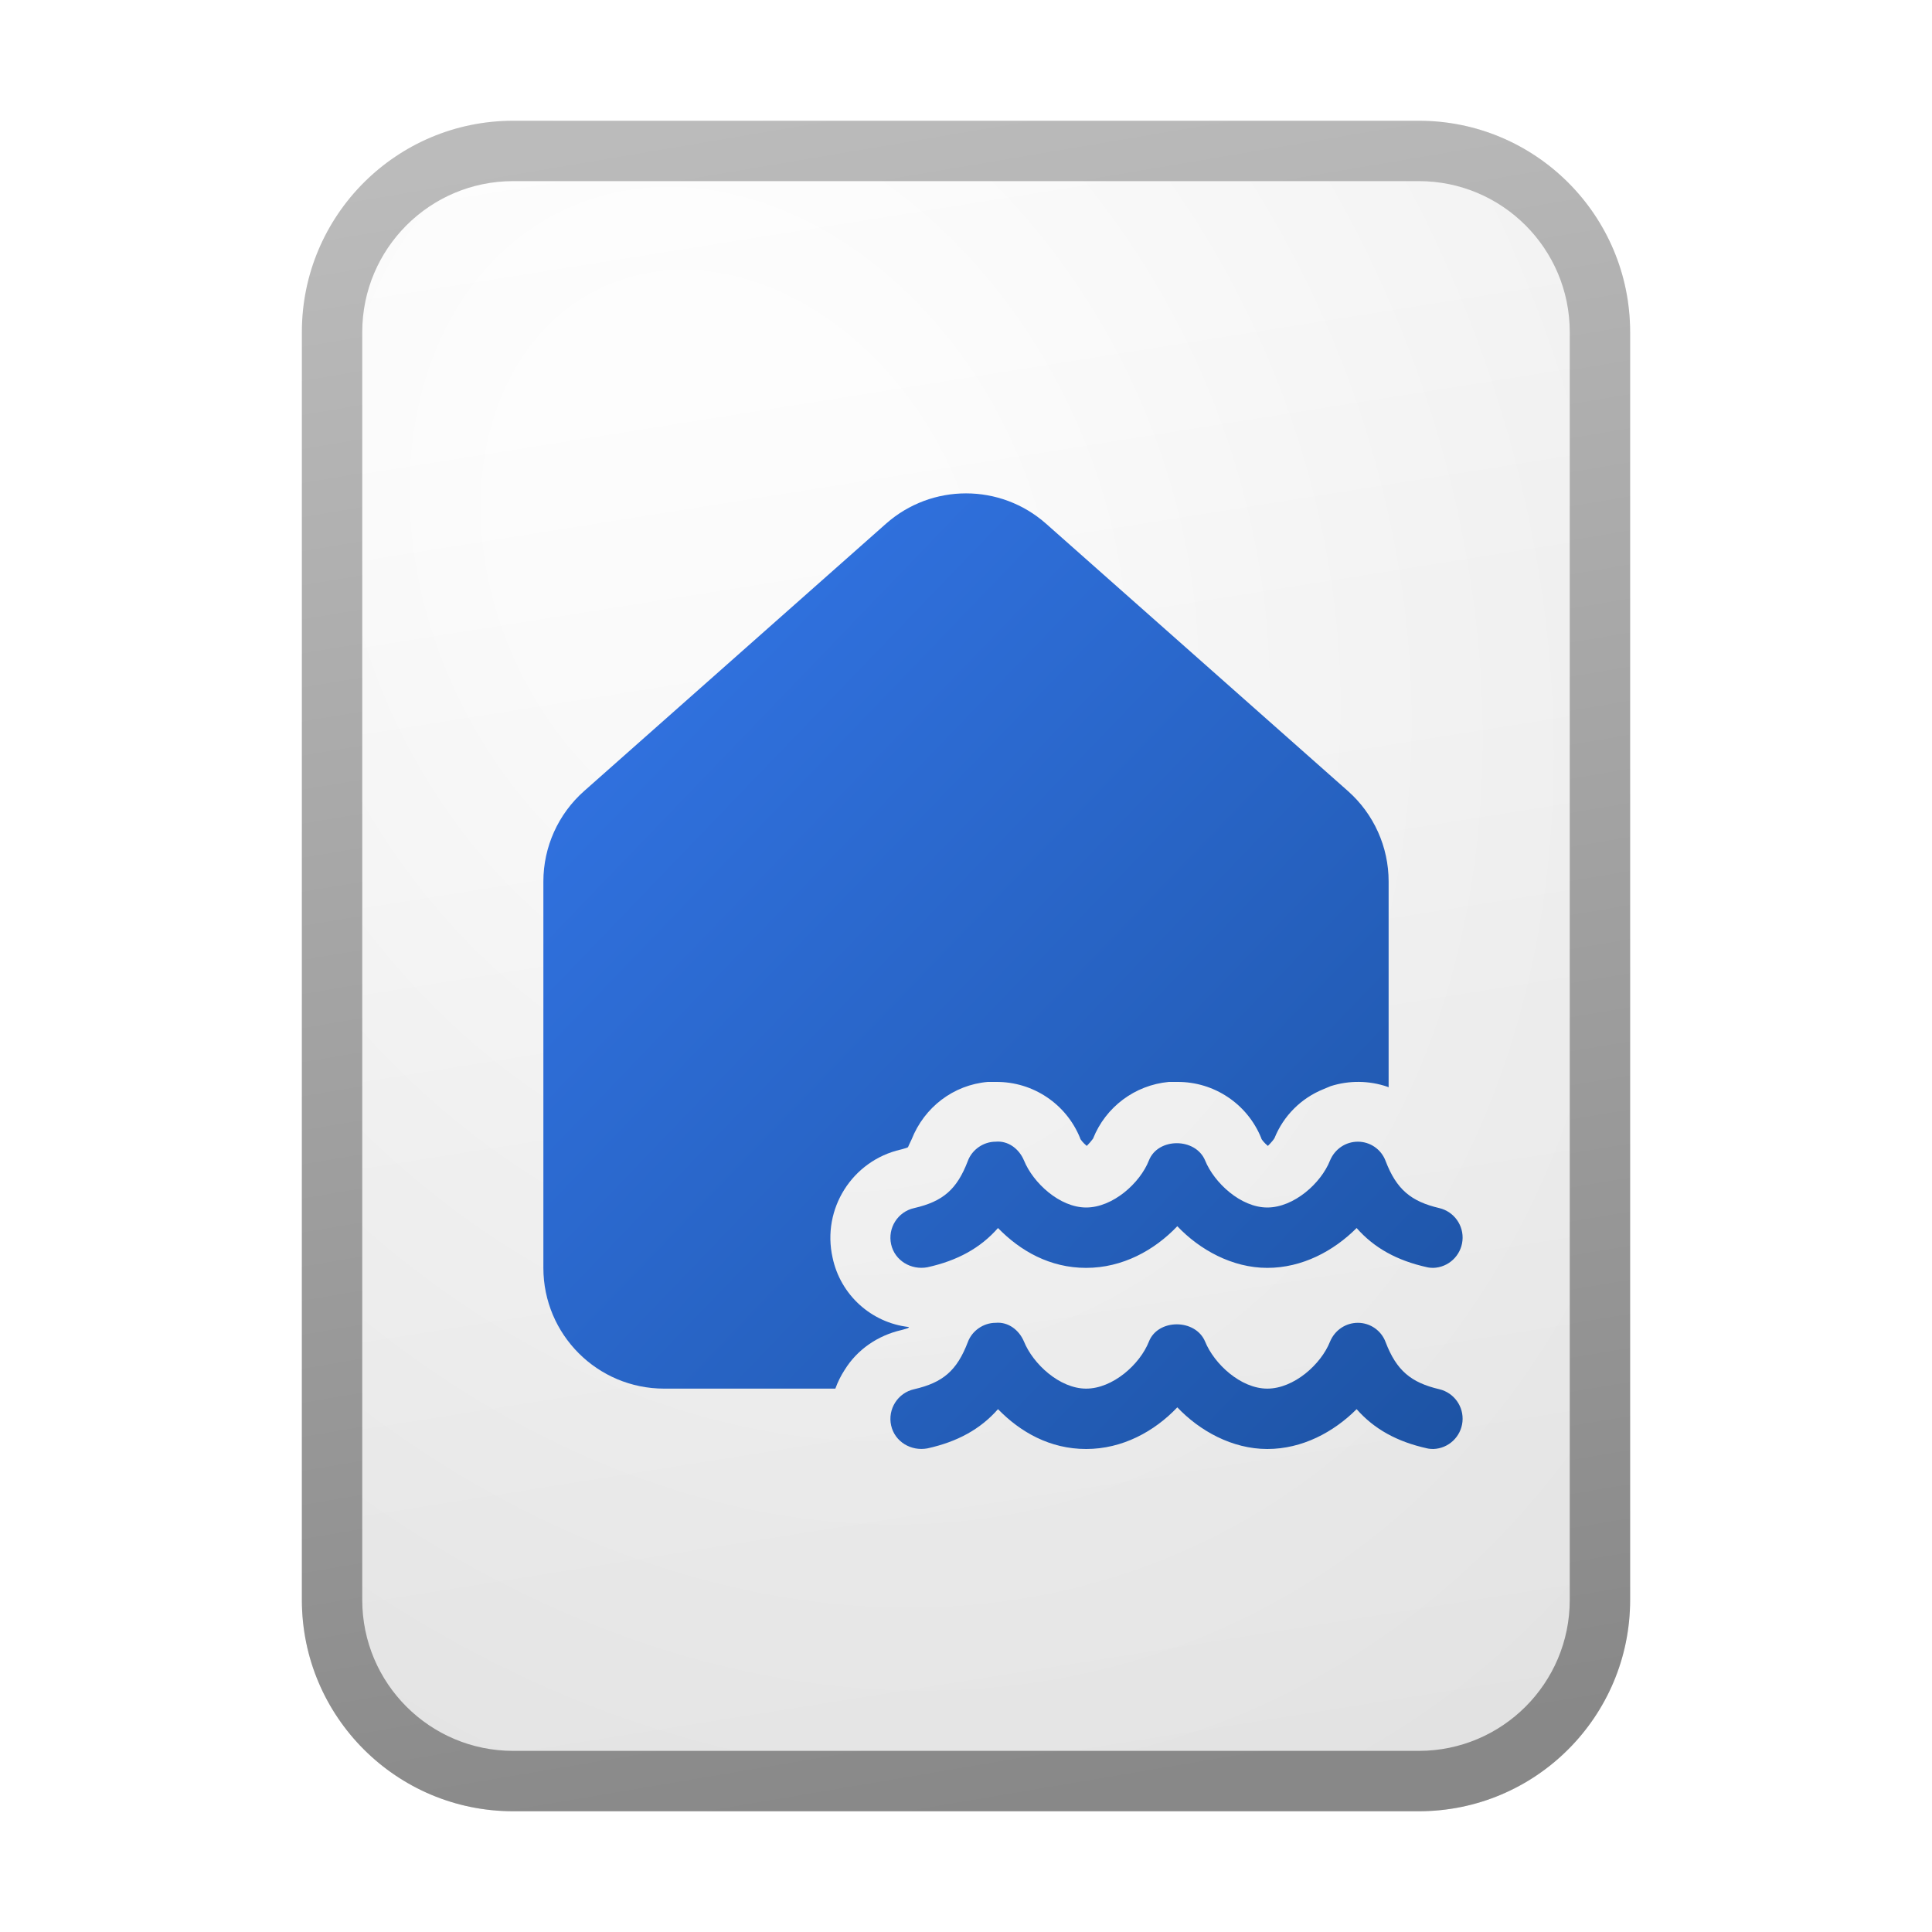
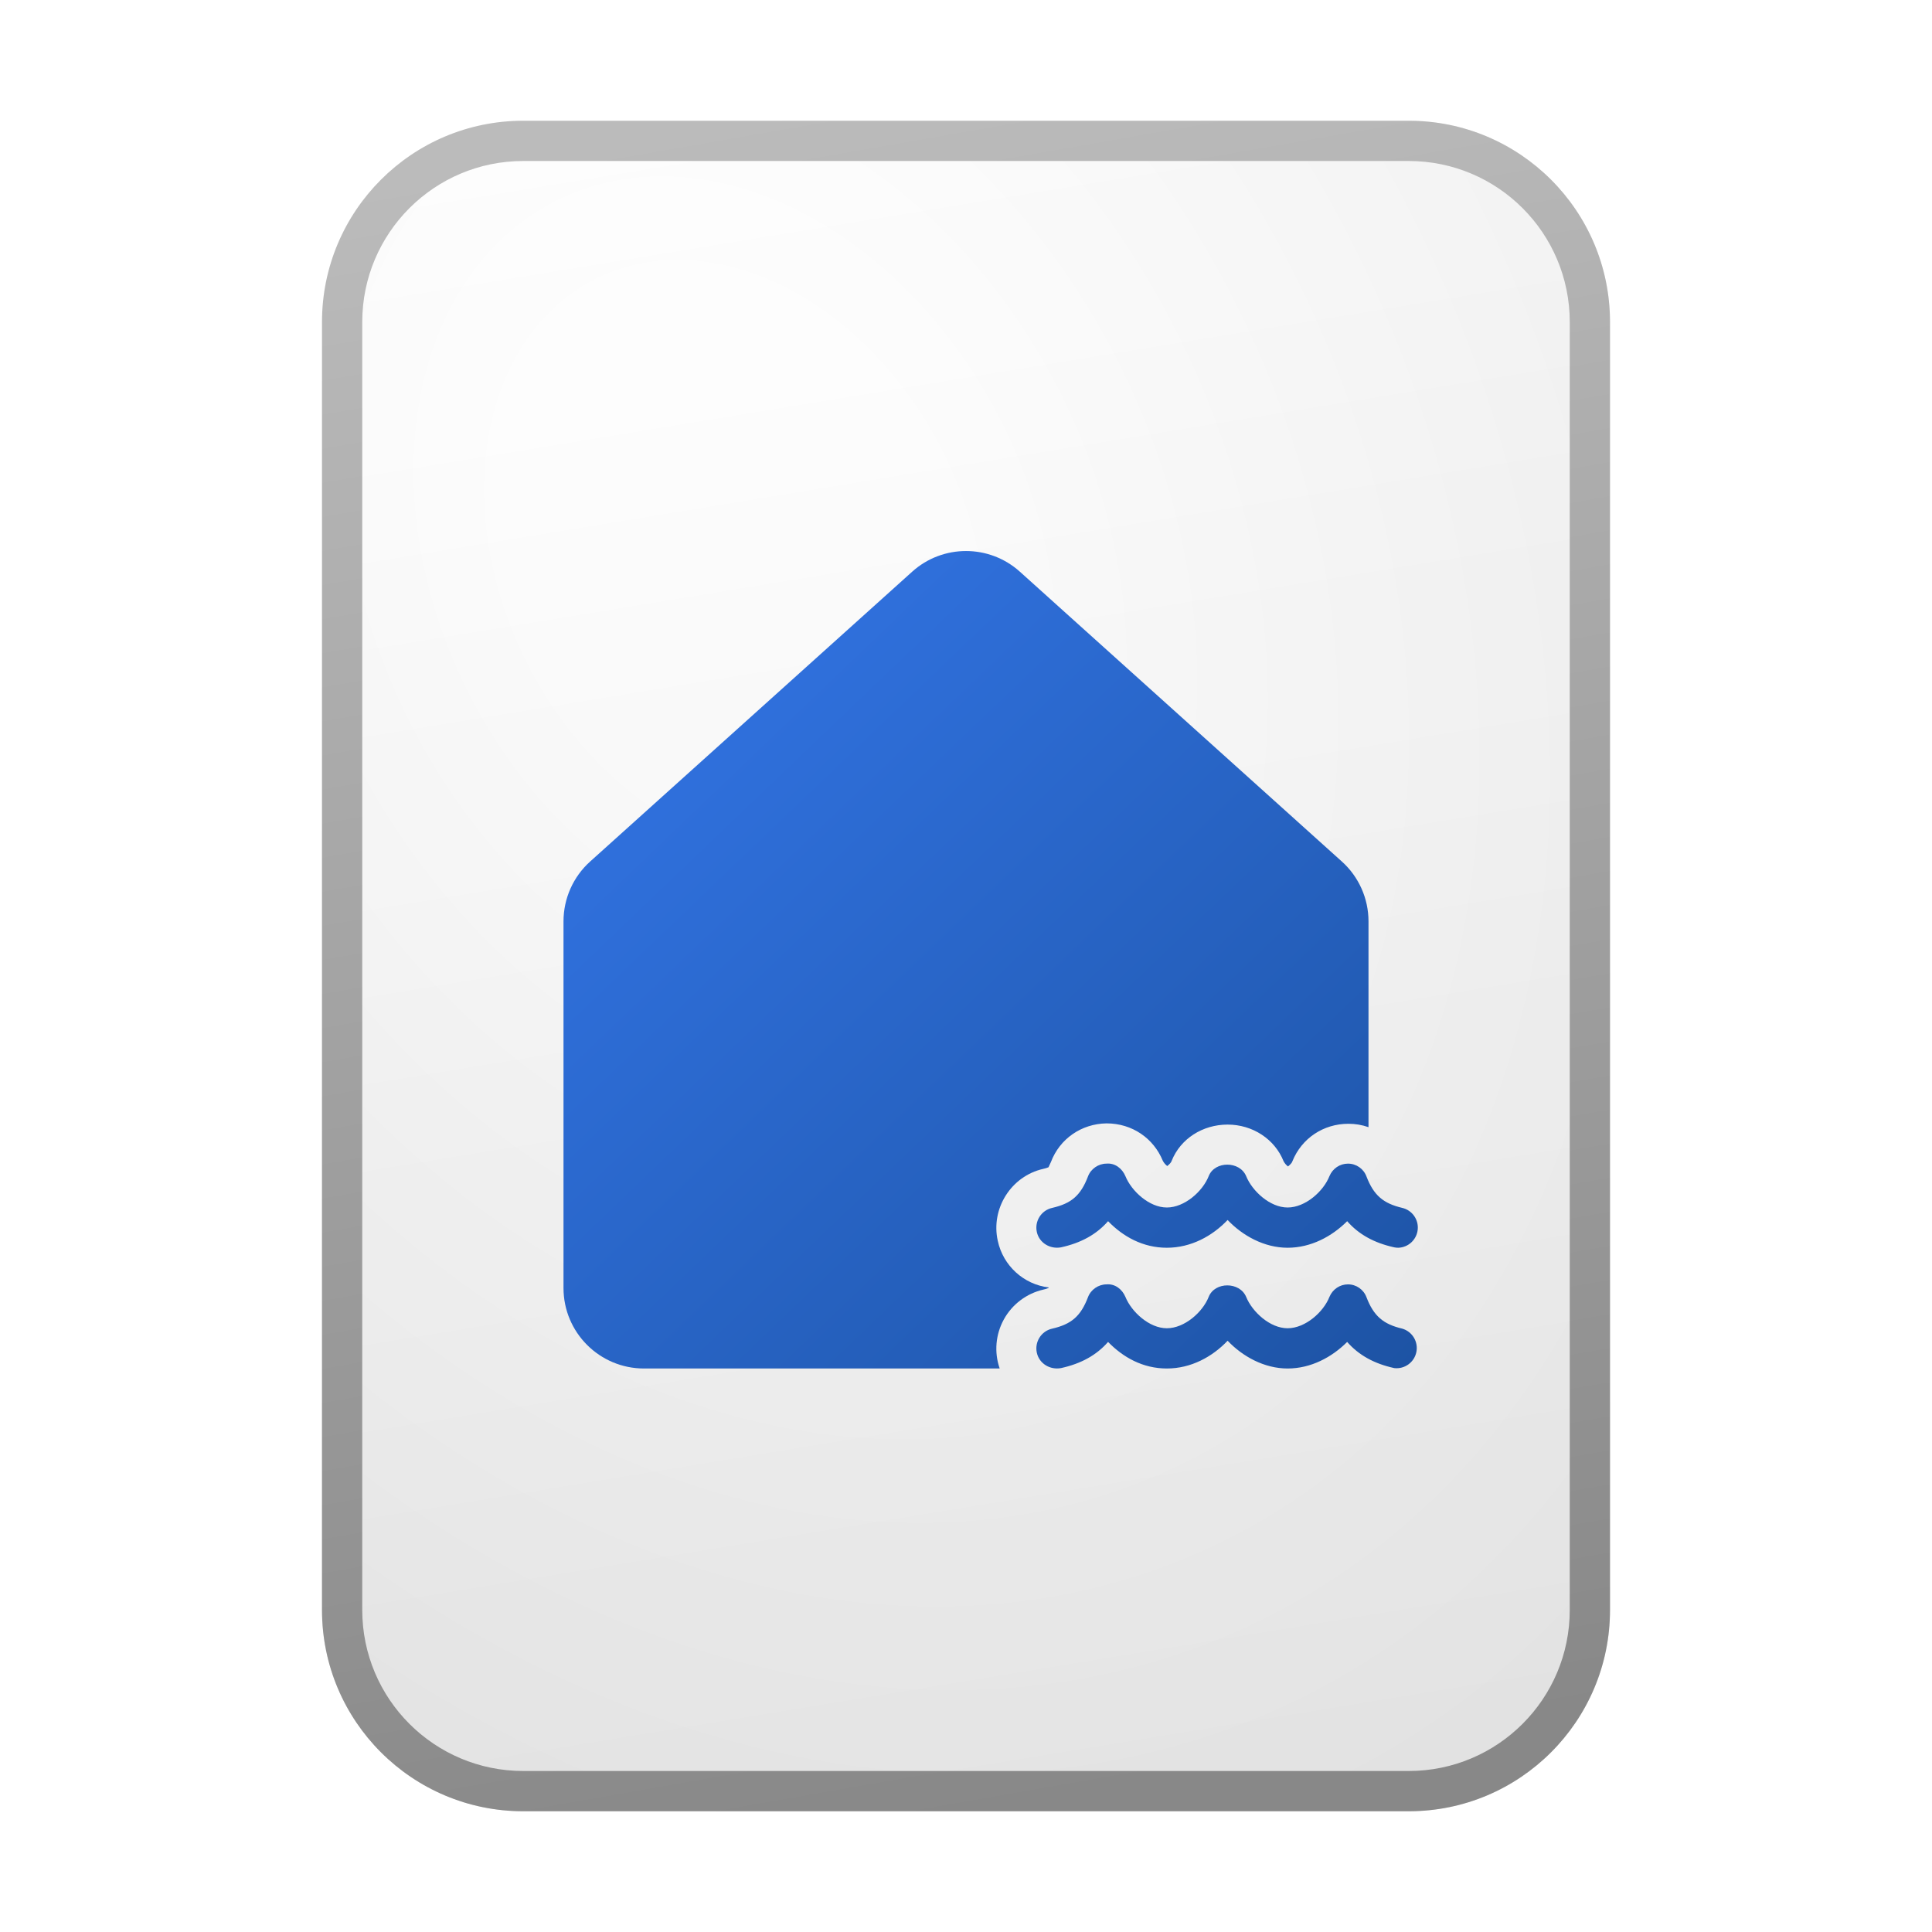
- <svg xmlns="http://www.w3.org/2000/svg" width="32" height="32" fill="currentColor">
-   <path fill="url(#iab4f30-a)" d="M5 5.5A3.5 3.5 0 0 1 8.5 2h15A3.5 3.5 0 0 1 27 5.5v21a3.5 3.5 0 0 1-3.5 3.5h-15A3.5 3.5 0 0 1 5 26.5z" />
-   <path fill="url(#iab4f30-b)" fill-opacity=".2" d="M5 5.5A3.5 3.5 0 0 1 8.5 2h15A3.5 3.5 0 0 1 27 5.5v21a3.5 3.5 0 0 1-3.5 3.5h-15A3.5 3.5 0 0 1 5 26.5z" />
-   <path fill="url(#iab4f30-c)" fill-rule="evenodd" d="M23.5 3h-15A2.5 2.5 0 0 0 6 5.5v21A2.5 2.5 0 0 0 8.5 29h15a2.5 2.5 0 0 0 2.5-2.5v-21A2.5 2.5 0 0 0 23.5 3m-15-1A3.5 3.5 0 0 0 5 5.5v21A3.5 3.5 0 0 0 8.5 30h15a3.5 3.5 0 0 0 3.5-3.5v-21A3.5 3.5 0 0 0 23.5 2z" clip-rule="evenodd" />
-   <path fill="url(#iab4f30-d)" d="M13.99 22.69a1.5 1.5 0 0 0-.154.31H11a2 2 0 0 1-2-2v-6.4a2 2 0 0 1 .674-1.497l5-4.428a2 2 0 0 1 2.653 0l5 4.428A2 2 0 0 1 23 14.6v3.409L22.98 18a1.5 1.5 0 0 0-.94-.01l-.12.05c-.37.15-.66.44-.81.81-.01.02-.05.07-.11.13-.06-.05-.11-.11-.11-.13a1.49 1.49 0 0 0-1.39-.93h-.14a1.5 1.5 0 0 0-1.256.94 1 1 0 0 1-.104.12c-.06-.05-.11-.11-.11-.13a1.49 1.49 0 0 0-1.39-.93h-.14c-.57.05-1.05.42-1.26.95-.04.08-.06.13-.06.13q-.013.012-.09.032l-.03.008a1.5 1.5 0 0 0-1.13 1.79 1.46 1.46 0 0 0 1.264 1.15l-.004.01c-.008.009-.038.017-.09.032l-.03.008c-.39.09-.73.32-.94.66" />
-   <path fill="url(#iab4f30-e)" d="M23.75 21h-.01a.502.502 0 0 0 .1-.99c-.47-.11-.71-.31-.89-.78a.49.49 0 0 0-.46-.32c-.2 0-.38.12-.46.31-.15.38-.6.78-1.04.78s-.88-.41-1.03-.78c-.16-.38-.78-.38-.93 0s-.6.78-1.04.78-.88-.41-1.03-.78c-.08-.19-.26-.33-.47-.31-.2 0-.39.13-.46.32-.18.47-.41.67-.89.78-.27.06-.44.33-.38.6s.33.43.6.38c.5-.11.88-.32 1.17-.65.37.38.86.66 1.46.66s1.13-.29 1.51-.69c.37.39.91.69 1.49.69s1.1-.28 1.48-.66c.29.33.67.54 1.17.65.031.008.08.01.1.01h-.01z" />
-   <path fill="url(#iab4f30-f)" d="M23.75 24h-.01a.502.502 0 0 0 .1-.99c-.47-.11-.71-.31-.89-.78a.49.49 0 0 0-.46-.32c-.2 0-.38.12-.46.31-.15.38-.6.78-1.04.78s-.88-.41-1.03-.78c-.16-.38-.78-.38-.93 0s-.6.78-1.04.78-.88-.41-1.03-.78c-.08-.19-.26-.33-.47-.31-.2 0-.39.13-.46.32-.18.47-.41.67-.89.78-.27.06-.44.33-.38.6s.33.43.6.38c.5-.11.88-.32 1.17-.65.37.38.86.66 1.46.66s1.13-.29 1.51-.69c.37.39.91.69 1.49.69s1.1-.28 1.48-.66c.29.33.67.54 1.17.65.031.008.08.01.1.01h-.01z" />
+ <svg xmlns="http://www.w3.org/2000/svg" width="48" height="48" fill="currentColor">
+   <path fill="url(#ie71011-a)" d="M8 8a5 5 0 0 1 5-5h22a5 5 0 0 1 5 5v32a5 5 0 0 1-5 5H13a5 5 0 0 1-5-5z" />
+   <path fill="url(#ie71011-b)" fill-opacity=".2" d="M8 8a5 5 0 0 1 5-5h22a5 5 0 0 1 5 5v32a5 5 0 0 1-5 5H13a5 5 0 0 1-5-5z" />
+   <path fill="url(#ie71011-c)" fill-rule="evenodd" d="M35 4H13a4 4 0 0 0-4 4v32a4 4 0 0 0 4 4h22a4 4 0 0 0 4-4V8a4 4 0 0 0-4-4M13 3a5 5 0 0 0-5 5v32a5 5 0 0 0 5 5h22a5 5 0 0 0 5-5V8a5 5 0 0 0-5-5z" clip-rule="evenodd" />
+   <path fill="url(#ie71011-d)" d="M24.837 34H16a2 2 0 0 1-2-2v-9.11a2 2 0 0 1 .662-1.486l8-7.2a2 2 0 0 1 2.677 0l7.999 7.2A2 2 0 0 1 34 22.891v5.113a1.5 1.5 0 0 0-.5-.084c-.62 0-1.16.36-1.39.93-.01.04-.06.09-.11.13a.4.4 0 0 1-.11-.13c-.22-.55-.77-.91-1.39-.91s-1.17.35-1.39.9c-.01.04-.06.09-.11.13a.4.4 0 0 1-.11-.13c-.23-.56-.76-.93-1.4-.93-.62.01-1.16.38-1.38.96-.04.09-.06.13-.06.13a.7.7 0 0 1-.13.04c-.8.18-1.31.99-1.13 1.79a1.48 1.48 0 0 0 1.266 1.157L26.05 32a.7.7 0 0 1-.13.04A1.505 1.505 0 0 0 24.837 34" />
+   <path fill="url(#ie71011-e)" d="M34.75 31h-.01a.502.502 0 0 0 .1-.99c-.47-.11-.71-.31-.89-.78a.49.49 0 0 0-.46-.32c-.2 0-.38.12-.46.31-.15.38-.6.78-1.04.78s-.88-.41-1.03-.78c-.16-.38-.78-.38-.93 0s-.6.78-1.04.78-.88-.41-1.03-.78c-.08-.19-.26-.33-.47-.31-.2 0-.39.13-.46.32-.18.47-.41.67-.89.78-.27.06-.44.33-.38.6s.33.43.6.38c.5-.11.88-.32 1.17-.65.37.38.86.66 1.46.66s1.13-.29 1.51-.69c.37.39.91.69 1.49.69s1.1-.28 1.48-.66c.29.33.67.54 1.17.65.031.008.08.01.1.01h-.01z" />
+   <path fill="url(#ie71011-f)" fill-rule="evenodd" d="M34.64 33.99a.502.502 0 0 0 .2-.98c-.47-.11-.71-.31-.89-.78a.49.49 0 0 0-.46-.32c-.2 0-.38.12-.46.31-.15.38-.6.78-1.04.78s-.88-.41-1.03-.78c-.16-.38-.78-.38-.93 0s-.6.78-1.04.78-.88-.41-1.03-.78c-.08-.19-.26-.33-.47-.31-.2 0-.39.13-.46.32-.18.47-.41.67-.89.78-.27.06-.44.33-.38.6s.33.43.6.38c.5-.11.88-.32 1.17-.65.37.38.86.66 1.46.66s1.13-.29 1.51-.69c.37.39.91.69 1.49.69s1.1-.28 1.48-.66c.29.33.67.54 1.17.65m.1.01h.01-.02z" clip-rule="evenodd" />
  <defs>
-     <linearGradient id="iab4f30-a" x1="11.111" x2="15.576" y1="2" y2="30.067" gradientUnits="userSpaceOnUse">
+     <linearGradient id="ie71011-a" x1="16.889" x2="23.785" y1="3" y2="45.035" gradientUnits="userSpaceOnUse">
      <stop stop-color="#fff" />
      <stop offset="1" stop-color="#EBEBEB" />
    </linearGradient>
-     <linearGradient id="iab4f30-c" x1="12.104" x2="16.851" y1="2" y2="29.972" gradientUnits="userSpaceOnUse">
+     <linearGradient id="ie71011-c" x1="18.333" x2="25.663" y1="3" y2="44.884" gradientUnits="userSpaceOnUse">
      <stop stop-color="#BBB" />
      <stop offset="1" stop-color="#888" />
    </linearGradient>
-     <linearGradient id="iab4f30-d" x1="9" x2="24.817" y1="8.172" y2="23.393" gradientUnits="userSpaceOnUse">
+     <linearGradient id="ie71011-d" x1="14" x2="34.289" y1="13.691" y2="34.902" gradientUnits="userSpaceOnUse">
      <stop stop-color="#3477EA" />
      <stop offset="1" stop-color="#1D53A4" />
    </linearGradient>
-     <linearGradient id="iab4f30-e" x1="9" x2="24.817" y1="8.172" y2="23.393" gradientUnits="userSpaceOnUse">
+     <linearGradient id="ie71011-e" x1="14" x2="34.289" y1="13.691" y2="34.902" gradientUnits="userSpaceOnUse">
      <stop stop-color="#3477EA" />
      <stop offset="1" stop-color="#1D53A4" />
    </linearGradient>
-     <linearGradient id="iab4f30-f" x1="9" x2="24.817" y1="8.172" y2="23.393" gradientUnits="userSpaceOnUse">
+     <linearGradient id="ie71011-f" x1="14" x2="34.289" y1="13.691" y2="34.902" gradientUnits="userSpaceOnUse">
      <stop stop-color="#3477EA" />
      <stop offset="1" stop-color="#1D53A4" />
    </linearGradient>
-     <radialGradient id="iab4f30-b" cx="0" cy="0" r="1" gradientTransform="matrix(11.61113 22.16669 -17.08352 8.94852 12.028 9.292)" gradientUnits="userSpaceOnUse">
+     <radialGradient id="ie71011-b" cx="0" cy="0" r="1" gradientTransform="matrix(16.88908 33.24991 -25.17214 12.78603 18.222 13.938)" gradientUnits="userSpaceOnUse">
      <stop offset=".177" stop-color="#fff" />
      <stop offset="1" stop-color="#B8B8B8" />
    </radialGradient>
  </defs>
</svg>
